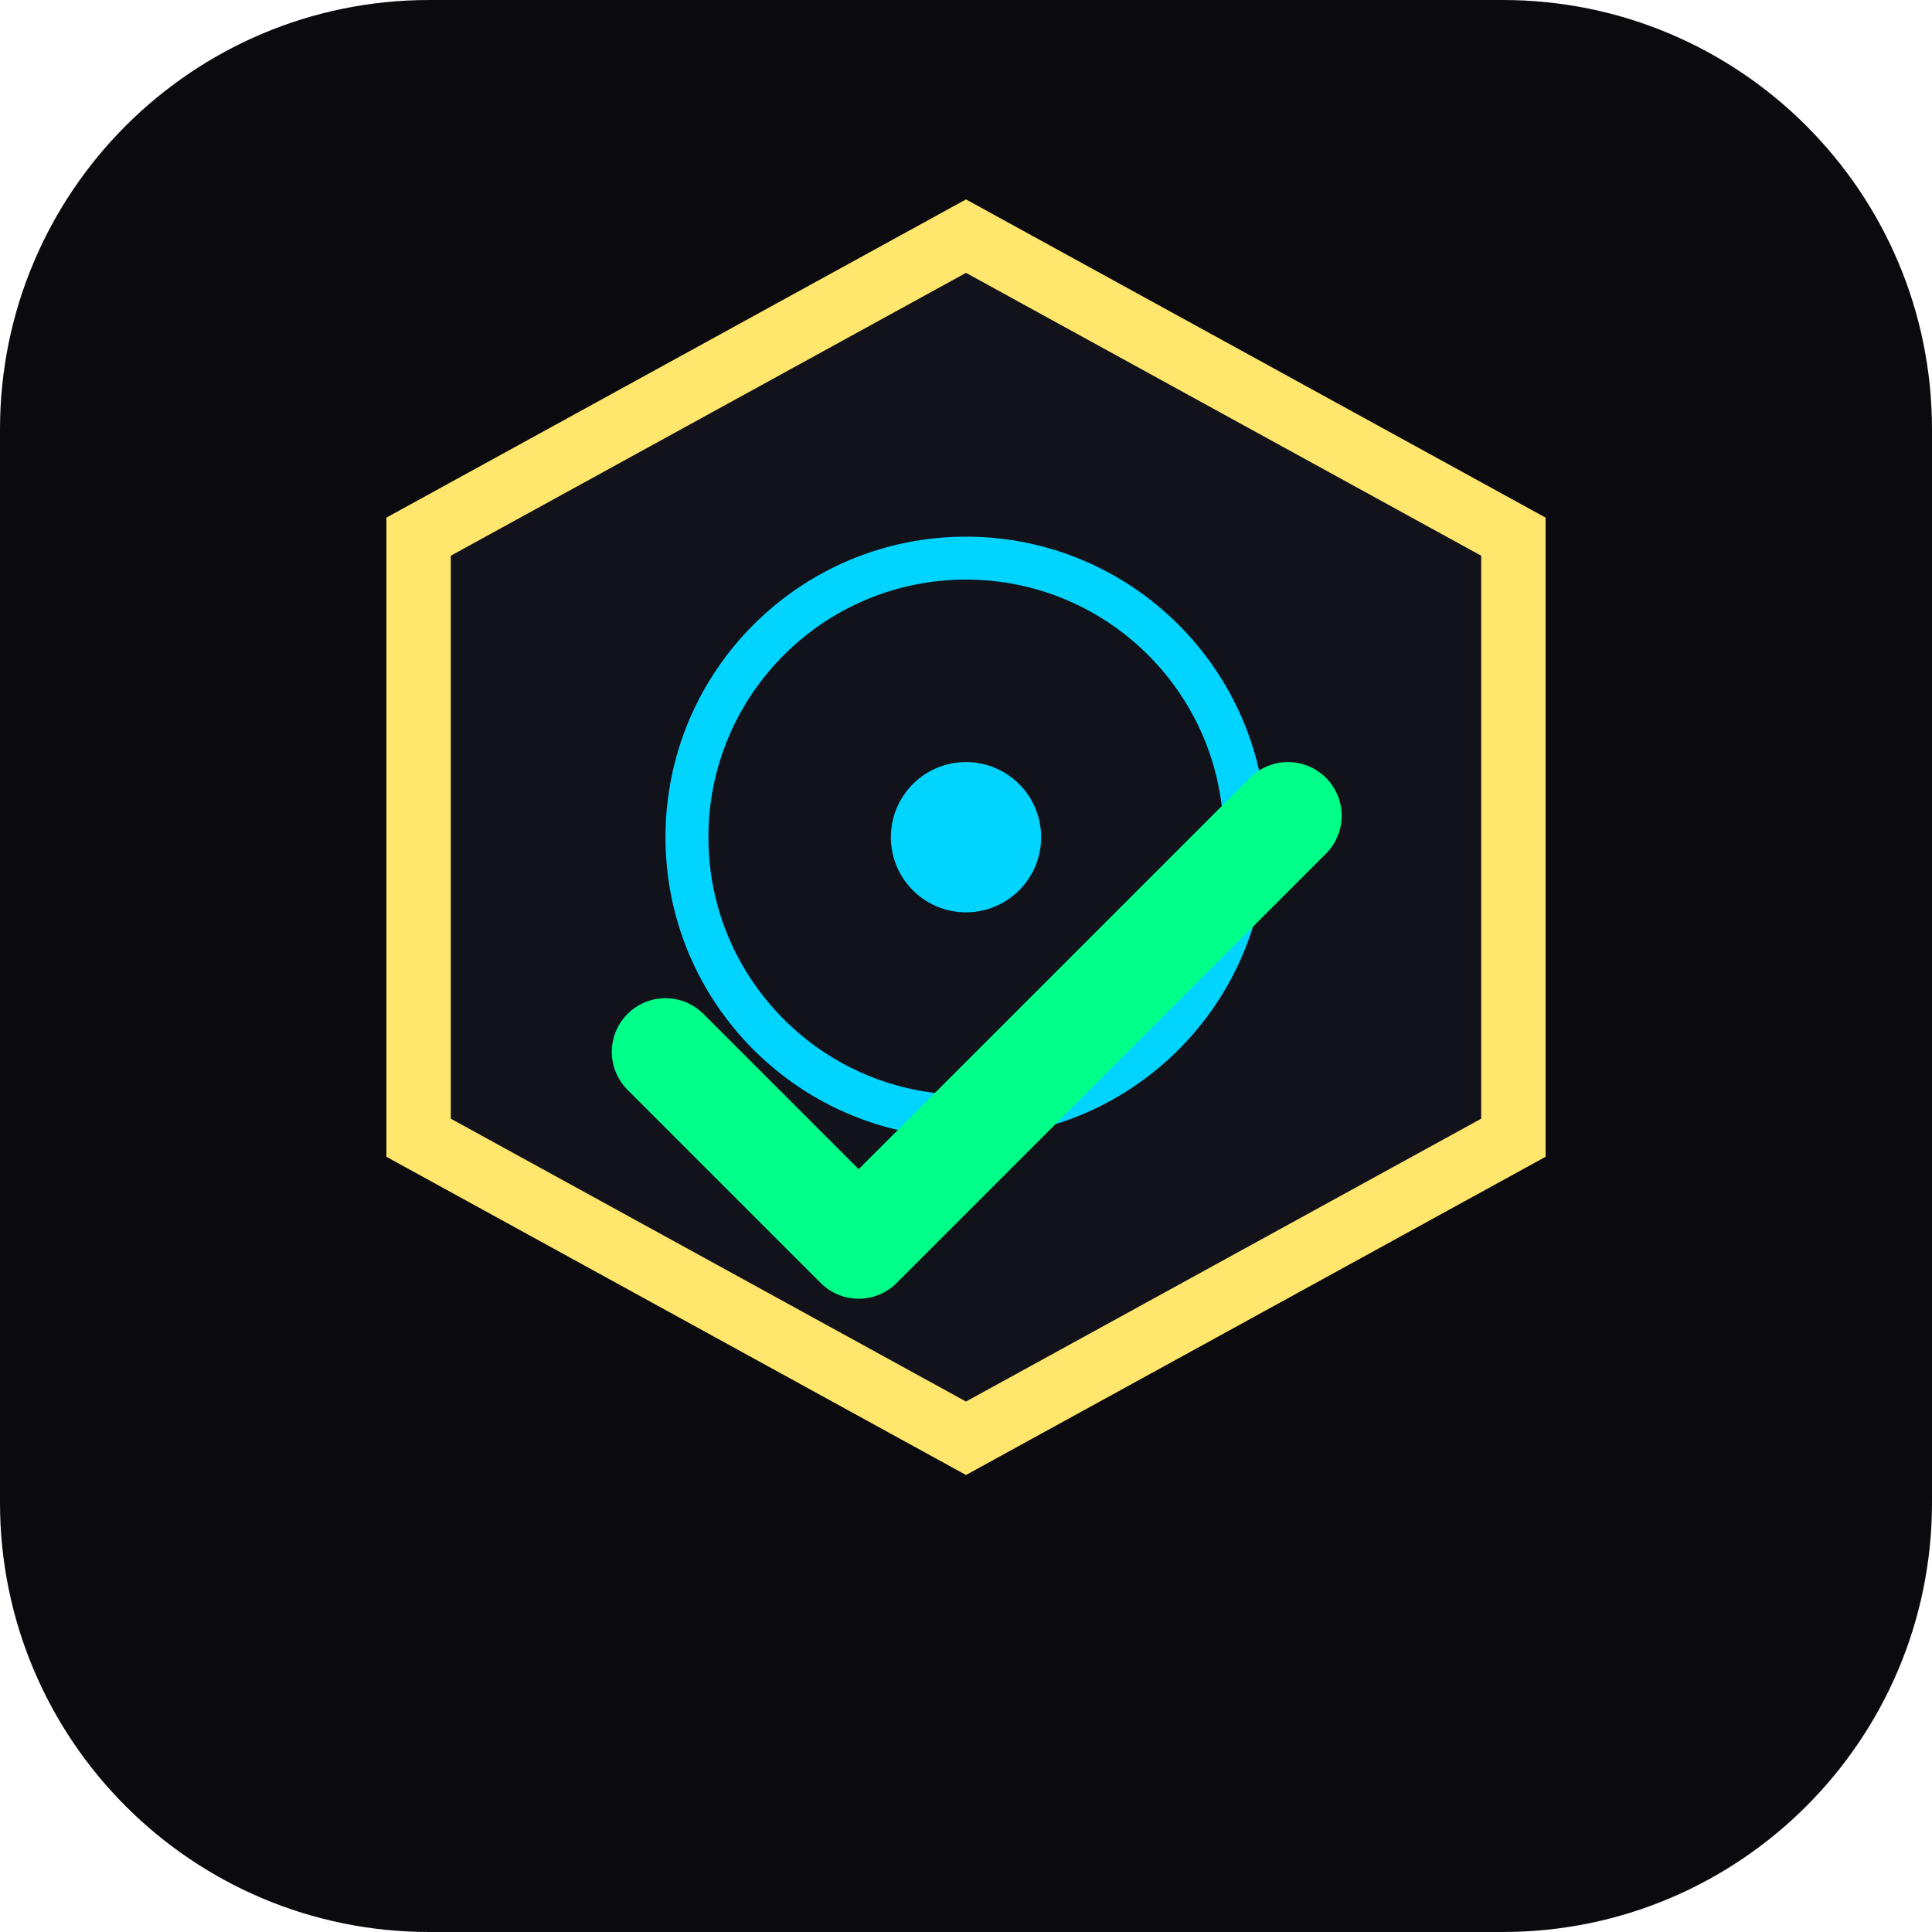
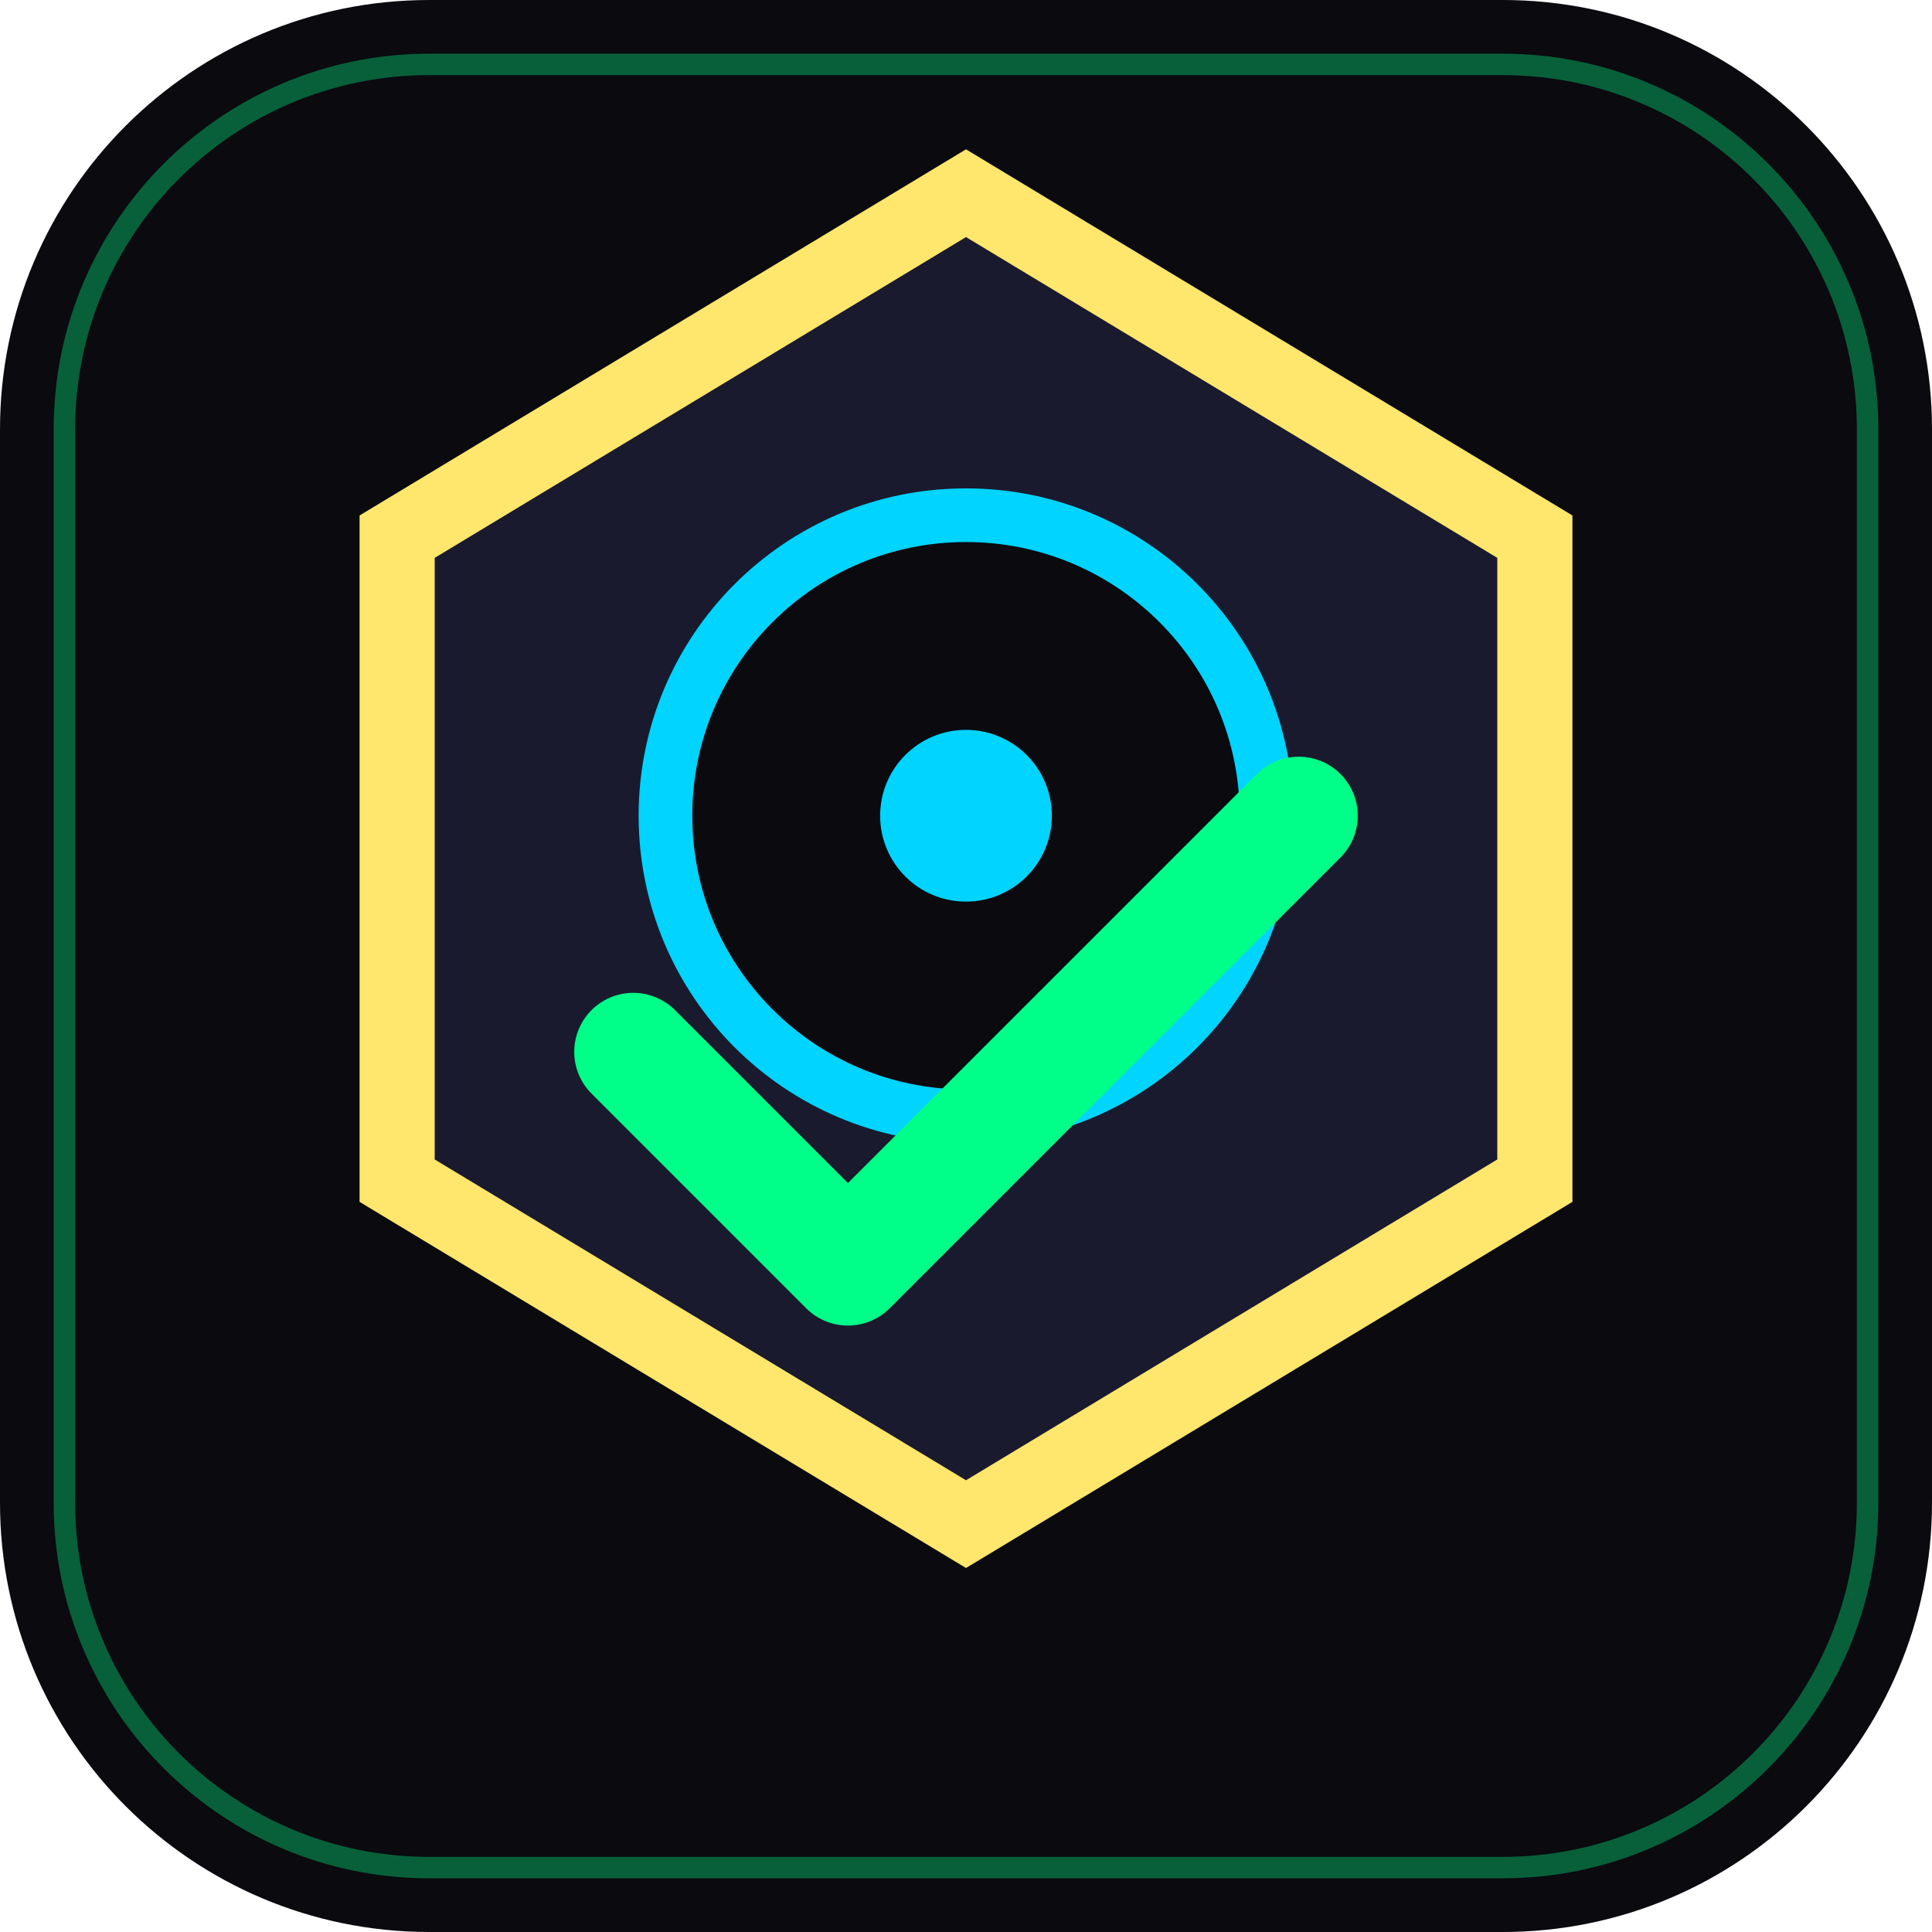
<svg xmlns="http://www.w3.org/2000/svg" viewBox="0 0 180 180" fill="none">
  <rect width="180" height="180" rx="40" fill="#0a0a0f" />
-   <polygon points="90,22 141,50 141,106 90,134 39,106 39,50" fill="#12121a" stroke="#ffe66d" stroke-width="6" />
-   <circle cx="90" cy="78" r="26" stroke="#00d4ff" stroke-width="4" fill="none" />
-   <circle cx="90" cy="78" r="7" fill="#00d4ff" />
-   <path d="M62 98l18 18 40-40" stroke="#00ff88" stroke-width="10" stroke-linecap="round" stroke-linejoin="round" />
+   <rect x="6" y="6" width="168" height="168" rx="34" stroke="#00ff88" stroke-width="2" opacity="0.35" />
+   <polygon points="90,18 143,50 143,110 90,142 37,110 37,50" fill="#1a1a2e" stroke="#ffe66d" stroke-width="7" />
+   <circle cx="90" cy="76" r="28" stroke="#00d4ff" stroke-width="5" fill="#0a0a0f" />
+   <circle cx="90" cy="76" r="8" fill="#00d4ff" />
+   <path d="M59 98l20 20 42-42" stroke="#00ff88" stroke-width="11" stroke-linecap="round" stroke-linejoin="round" />
</svg>
